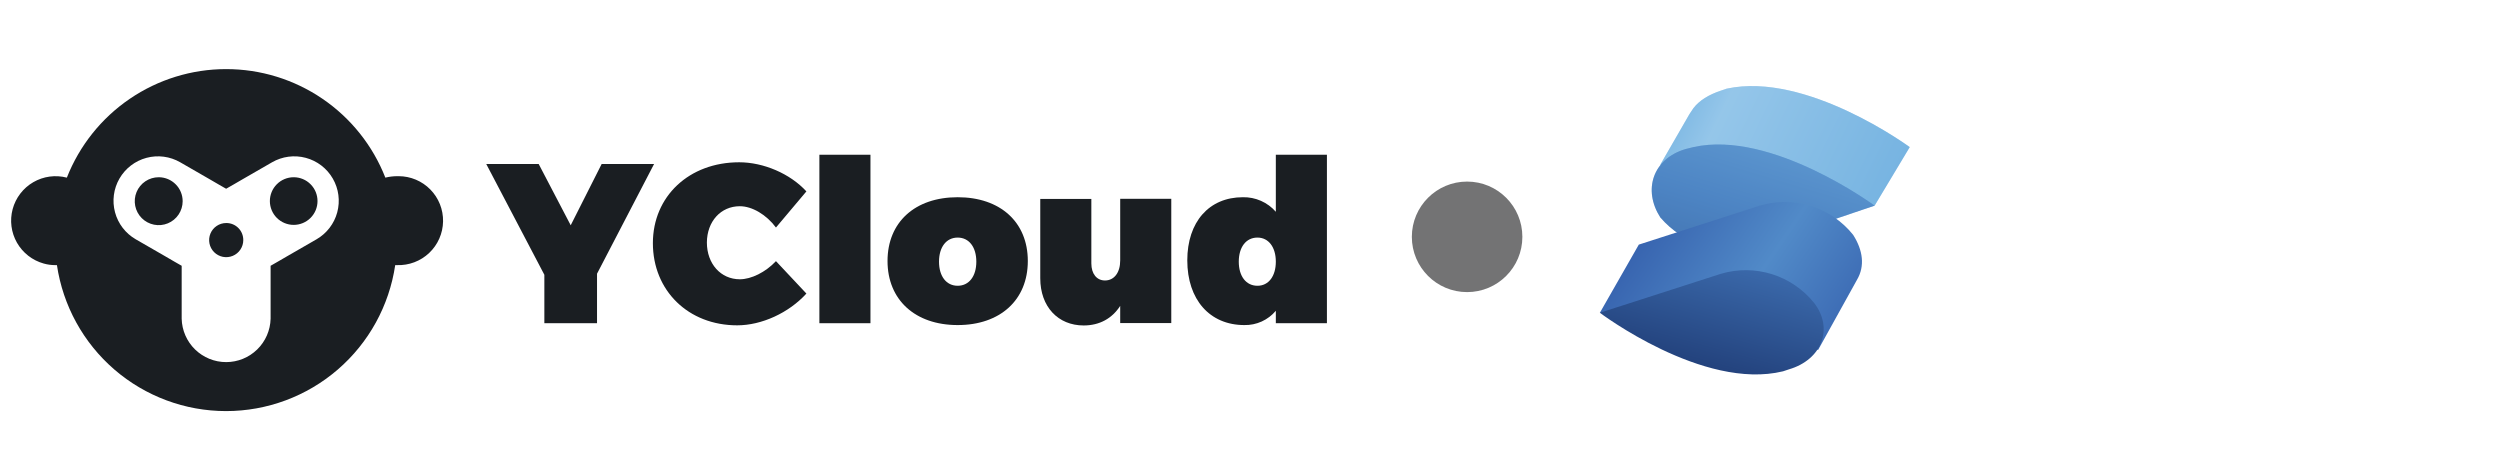
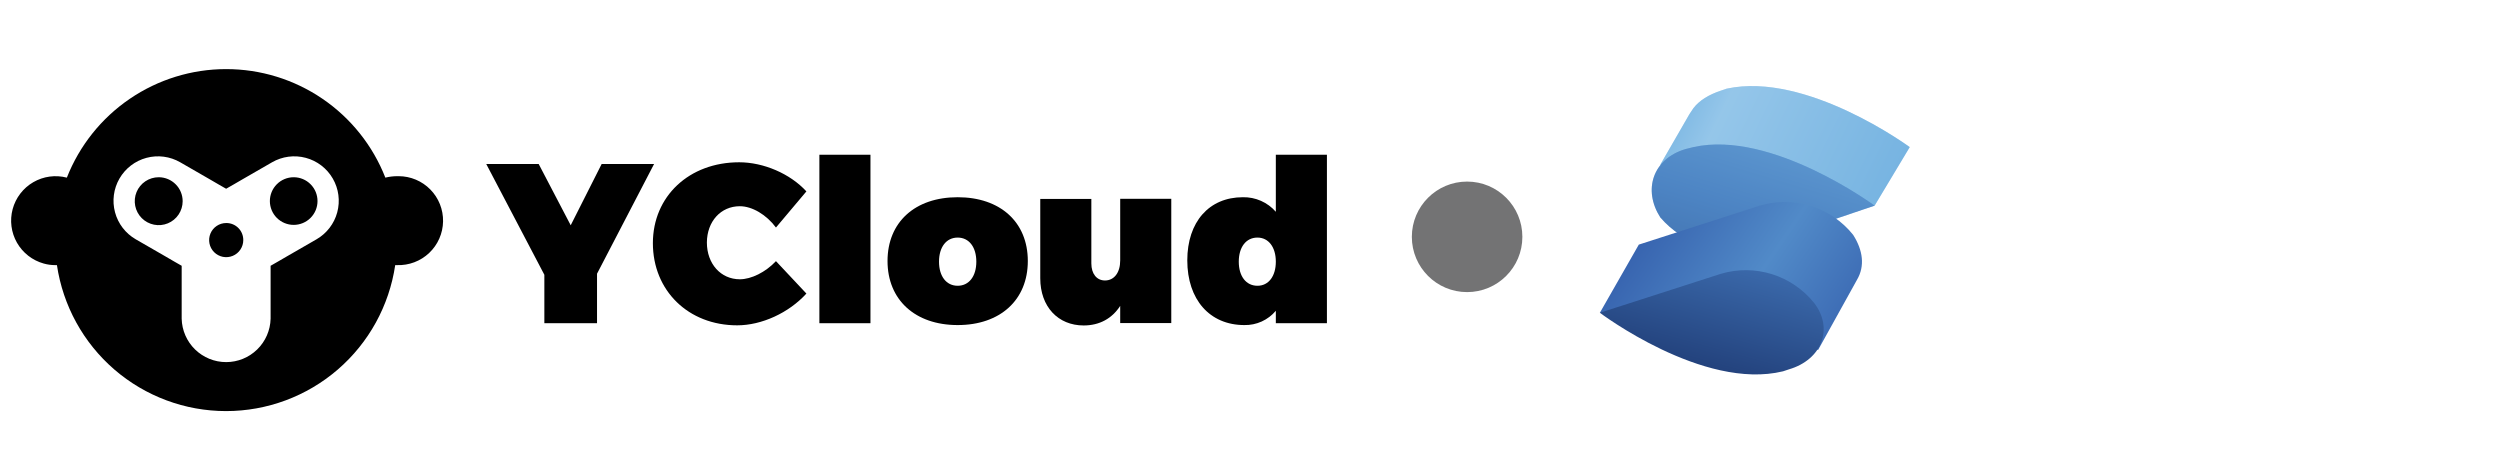
<svg xmlns="http://www.w3.org/2000/svg" fill="none" viewBox="0 0 190 36" class="package-ycloud-logo">
  <g transform="translate(0.5 4.5) scale(1)">
-     <path d="M29.677 8.89C29.377 8.891 29.078 8.929 28.786 9C27.833 6.567 26.167 4.478 24.008 3.007C21.848 1.535 19.295 0.75 16.681 0.752C14.069 0.753 11.518 1.541 9.36 3.012C7.202 4.483 5.537 6.57 4.581 9C3.718 8.775 2.801 8.899 2.029 9.347C1.258 9.795 0.695 10.53 0.462 11.391C0.23 12.252 0.348 13.17 0.789 13.945C1.231 14.72 1.962 15.289 2.821 15.528C3.102 15.608 3.393 15.649 3.686 15.649H3.827C4.284 18.732 5.833 21.548 8.192 23.585C10.552 25.621 13.565 26.742 16.681 26.743C19.798 26.742 22.811 25.622 25.171 23.585C27.53 21.549 29.079 18.732 29.536 15.649H29.677C30.125 15.664 30.572 15.59 30.991 15.431C31.411 15.272 31.795 15.031 32.12 14.722C32.446 14.413 32.706 14.043 32.887 13.632C33.068 13.222 33.165 12.779 33.173 12.331C33.181 11.882 33.1 11.436 32.934 11.019C32.768 10.602 32.52 10.223 32.206 9.903C31.892 9.582 31.517 9.328 31.104 9.154C30.69 8.98 30.246 8.89 29.797 8.89H29.677ZM23.556 13.687L21.303 14.985L20.629 15.377L20.066 15.699V19.722C20.044 20.604 19.679 21.443 19.047 22.059C18.416 22.675 17.569 23.02 16.686 23.02C15.804 23.02 14.957 22.675 14.325 22.059C13.694 21.443 13.328 20.604 13.307 19.722V15.699L12.743 15.377L12.07 14.985L9.817 13.687C9.04 13.239 8.474 12.501 8.242 11.635C8.01 10.769 8.131 9.847 8.579 9.071C9.028 8.294 9.766 7.728 10.632 7.496C11.497 7.264 12.42 7.385 13.196 7.833L15.449 9.131L16.123 9.523L16.686 9.845L17.25 9.523L17.924 9.131L20.177 7.833C20.953 7.385 21.875 7.264 22.741 7.496C23.607 7.728 24.345 8.294 24.793 9.071C25.241 9.847 25.363 10.769 25.131 11.635C24.899 12.501 24.332 13.239 23.556 13.687Z" fill="#1A1E22" />
-     <path d="M11.561 8.97C11.201 8.97 10.849 9.077 10.55 9.277C10.251 9.477 10.017 9.761 9.879 10.094C9.742 10.427 9.706 10.793 9.776 11.146C9.846 11.499 10.02 11.823 10.274 12.078C10.529 12.333 10.853 12.506 11.206 12.576C11.559 12.647 11.925 12.611 12.258 12.473C12.591 12.335 12.875 12.102 13.075 11.802C13.275 11.503 13.382 11.151 13.382 10.791C13.382 10.312 13.193 9.853 12.857 9.513C12.521 9.172 12.065 8.977 11.586 8.97H11.561Z" fill="#1A1E22" />
-     <path d="M16.692 12.45C16.435 12.45 16.184 12.526 15.971 12.669C15.757 12.811 15.591 13.014 15.493 13.251C15.395 13.488 15.369 13.749 15.419 14.001C15.469 14.252 15.593 14.483 15.774 14.665C15.956 14.846 16.187 14.97 16.438 15.02C16.69 15.07 16.951 15.044 17.188 14.946C17.425 14.848 17.628 14.682 17.77 14.468C17.913 14.255 17.989 14.004 17.989 13.748C17.991 13.579 17.959 13.411 17.896 13.255C17.834 13.098 17.74 12.955 17.622 12.835C17.504 12.714 17.363 12.618 17.208 12.552C17.052 12.486 16.886 12.451 16.717 12.45H16.692Z" fill="#1A1E22" />
-     <path d="M21.811 8.97C21.331 8.973 20.873 9.165 20.535 9.506C20.198 9.846 20.009 10.306 20.01 10.786C20.012 11.265 20.203 11.724 20.542 12.063C20.882 12.401 21.341 12.591 21.821 12.591C22.3 12.591 22.76 12.401 23.099 12.063C23.439 11.724 23.63 11.265 23.631 10.786C23.633 10.306 23.444 9.846 23.106 9.506C22.769 9.165 22.31 8.973 21.831 8.97H21.811Z" fill="#1A1E22" />
-     <path d="M45.226 7.964L42.874 12.621L40.44 7.964H36.455L40.871 16.383V20.064H44.874V16.302L49.21 7.964H45.226Z" fill="#1A1E22" />
-     <path d="M55.727 11.173C56.663 11.173 57.749 11.817 58.473 12.792L60.786 10.046C59.549 8.698 57.528 7.833 55.677 7.833C51.875 7.833 49.119 10.418 49.119 13.979C49.119 17.59 51.815 20.225 55.526 20.225C57.387 20.225 59.449 19.28 60.786 17.811L58.473 15.347C57.678 16.192 56.592 16.725 55.727 16.725C54.279 16.725 53.223 15.548 53.223 13.929C53.233 12.329 54.279 11.173 55.727 11.173Z" fill="#1A1E22" />
-     <path d="M65.655 7.26H61.773V20.064H65.655V7.26Z" fill="#1A1E22" />
-     <path d="M72.283 10.489C69.034 10.489 66.952 12.39 66.952 15.337C66.952 18.284 69.044 20.205 72.283 20.205C75.522 20.205 77.614 18.294 77.614 15.337C77.614 12.38 75.522 10.489 72.283 10.489ZM72.283 17.218C71.418 17.218 70.865 16.494 70.865 15.387C70.865 14.281 71.418 13.556 72.283 13.556C73.148 13.556 73.701 14.281 73.701 15.387C73.701 16.494 73.148 17.218 72.283 17.218Z" fill="#1A1E22" />
-     <path d="M84.635 15.297C84.635 16.212 84.182 16.816 83.478 16.816C82.854 16.816 82.442 16.313 82.442 15.518V10.62H78.56V16.645C78.56 18.817 79.917 20.235 81.859 20.235C83.066 20.235 84.021 19.702 84.635 18.747V20.054H88.517V10.61H84.635V15.297Z" fill="#1A1E22" />
-     <path d="M96.463 7.26V11.595C96.152 11.239 95.766 10.955 95.334 10.764C94.901 10.573 94.432 10.479 93.959 10.489C91.384 10.489 89.734 12.37 89.734 15.287C89.734 18.274 91.444 20.205 94.069 20.205C94.524 20.215 94.975 20.122 95.39 19.934C95.804 19.746 96.171 19.467 96.463 19.119V20.064H100.346V7.26H96.463ZM95.065 17.218C94.2 17.218 93.647 16.494 93.647 15.387C93.647 14.281 94.2 13.556 95.065 13.556C95.91 13.556 96.463 14.281 96.463 15.387C96.463 16.494 95.91 17.218 95.07 17.218H95.065Z" fill="#1A1E22" />
+     <path d="M29.677 8.89C29.377 8.891 29.078 8.929 28.786 9C27.833 6.567 26.167 4.478 24.008 3.007C21.848 1.535 19.295 0.75 16.681 0.752C14.069 0.753 11.518 1.541 9.36 3.012C7.202 4.483 5.537 6.57 4.581 9C3.718 8.775 2.801 8.899 2.029 9.347C1.258 9.795 0.695 10.53 0.462 11.391C0.23 12.252 0.348 13.17 0.789 13.945C1.231 14.72 1.962 15.289 2.821 15.528C3.102 15.608 3.393 15.649 3.686 15.649H3.827C4.284 18.732 5.833 21.548 8.192 23.585C10.552 25.621 13.565 26.742 16.681 26.743C19.798 26.742 22.811 25.622 25.171 23.585C27.53 21.549 29.079 18.732 29.536 15.649H29.677C30.125 15.664 30.572 15.59 30.991 15.431C31.411 15.272 31.795 15.031 32.12 14.722C32.446 14.413 32.706 14.043 32.887 13.632C33.068 13.222 33.165 12.779 33.173 12.331C33.181 11.882 33.1 11.436 32.934 11.019C32.768 10.602 32.52 10.223 32.206 9.903C31.892 9.582 31.517 9.328 31.104 9.154C30.69 8.98 30.246 8.89 29.797 8.89H29.677ZM23.556 13.687L21.303 14.985L20.629 15.377L20.066 15.699V19.722C20.044 20.604 19.679 21.443 19.047 22.059C18.416 22.675 17.569 23.02 16.686 23.02C15.804 23.02 14.957 22.675 14.325 22.059C13.694 21.443 13.328 20.604 13.307 19.722V15.699L12.743 15.377L12.07 14.985L9.817 13.687C9.04 13.239 8.474 12.501 8.242 11.635C8.01 10.769 8.131 9.847 8.579 9.071C9.028 8.294 9.766 7.728 10.632 7.496C11.497 7.264 12.42 7.385 13.196 7.833L15.449 9.131L16.123 9.523L16.686 9.845L17.25 9.523L17.924 9.131L20.177 7.833C20.953 7.385 21.875 7.264 22.741 7.496C23.607 7.728 24.345 8.294 24.793 9.071C25.241 9.847 25.363 10.769 25.131 11.635C24.899 12.501 24.332 13.239 23.556 13.687Z" fill="currentColor" />
+     <path d="M11.561 8.97C11.201 8.97 10.849 9.077 10.55 9.277C10.251 9.477 10.017 9.761 9.879 10.094C9.742 10.427 9.706 10.793 9.776 11.146C9.846 11.499 10.02 11.823 10.274 12.078C10.529 12.333 10.853 12.506 11.206 12.576C11.559 12.647 11.925 12.611 12.258 12.473C12.591 12.335 12.875 12.102 13.075 11.802C13.275 11.503 13.382 11.151 13.382 10.791C13.382 10.312 13.193 9.853 12.857 9.513C12.521 9.172 12.065 8.977 11.586 8.97H11.561Z" fill="currentColor" />
+     <path d="M16.692 12.45C16.435 12.45 16.184 12.526 15.971 12.669C15.757 12.811 15.591 13.014 15.493 13.251C15.395 13.488 15.369 13.749 15.419 14.001C15.469 14.252 15.593 14.483 15.774 14.665C15.956 14.846 16.187 14.97 16.438 15.02C16.69 15.07 16.951 15.044 17.188 14.946C17.425 14.848 17.628 14.682 17.77 14.468C17.913 14.255 17.989 14.004 17.989 13.748C17.991 13.579 17.959 13.411 17.896 13.255C17.834 13.098 17.74 12.955 17.622 12.835C17.504 12.714 17.363 12.618 17.208 12.552C17.052 12.486 16.886 12.451 16.717 12.45H16.692Z" fill="currentColor" />
+     <path d="M21.811 8.97C21.331 8.973 20.873 9.165 20.535 9.506C20.198 9.846 20.009 10.306 20.01 10.786C20.012 11.265 20.203 11.724 20.542 12.063C20.882 12.401 21.341 12.591 21.821 12.591C22.3 12.591 22.76 12.401 23.099 12.063C23.439 11.724 23.63 11.265 23.631 10.786C23.633 10.306 23.444 9.846 23.106 9.506C22.769 9.165 22.31 8.973 21.831 8.97H21.811Z" fill="currentColor" />
+     <path d="M45.226 7.964L42.874 12.621L40.44 7.964H36.455L40.871 16.383V20.064H44.874V16.302L49.21 7.964H45.226Z" fill="currentColor" />
+     <path d="M55.727 11.173C56.663 11.173 57.749 11.817 58.473 12.792L60.786 10.046C59.549 8.698 57.528 7.833 55.677 7.833C51.875 7.833 49.119 10.418 49.119 13.979C49.119 17.59 51.815 20.225 55.526 20.225C57.387 20.225 59.449 19.28 60.786 17.811L58.473 15.347C57.678 16.192 56.592 16.725 55.727 16.725C54.279 16.725 53.223 15.548 53.223 13.929C53.233 12.329 54.279 11.173 55.727 11.173Z" fill="currentColor" />
+     <path d="M65.655 7.26H61.773V20.064H65.655V7.26Z" fill="currentColor" />
+     <path d="M72.283 10.489C69.034 10.489 66.952 12.39 66.952 15.337C66.952 18.284 69.044 20.205 72.283 20.205C75.522 20.205 77.614 18.294 77.614 15.337C77.614 12.38 75.522 10.489 72.283 10.489ZM72.283 17.218C71.418 17.218 70.865 16.494 70.865 15.387C70.865 14.281 71.418 13.556 72.283 13.556C73.148 13.556 73.701 14.281 73.701 15.387C73.701 16.494 73.148 17.218 72.283 17.218Z" fill="currentColor" />
+     <path d="M84.635 15.297C84.635 16.212 84.182 16.816 83.478 16.816C82.854 16.816 82.442 16.313 82.442 15.518V10.62H78.56V16.645C78.56 18.817 79.917 20.235 81.859 20.235C83.066 20.235 84.021 19.702 84.635 18.747V20.054H88.517V10.61H84.635V15.297Z" fill="currentColor" />
+     <path d="M96.463 7.26V11.595C96.152 11.239 95.766 10.955 95.334 10.764C94.901 10.573 94.432 10.479 93.959 10.489C91.384 10.489 89.734 12.37 89.734 15.287C89.734 18.274 91.444 20.205 94.069 20.205C94.524 20.215 94.975 20.122 95.39 19.934C95.804 19.746 96.171 19.467 96.463 19.119V20.064H100.346V7.26H96.463ZM95.065 17.218C94.2 17.218 93.647 16.494 93.647 15.387C93.647 14.281 94.2 13.556 95.065 13.556C95.91 13.556 96.463 14.281 96.463 15.387C96.463 16.494 95.91 17.218 95.07 17.218H95.065Z" fill="currentColor" />
  </g>
  <circle cx="111.5" cy="18" r="4.2" fill="#737374" />
  <g transform="translate(26 6)">
    <path fill="#76B3E1" d="M119.14 5.18S111.29-.59 105.22.74l-.44.15c-.9.3-1.63.74-2.08 1.33l-.3.45-2.22 3.85 3.85.74a7.51 7.51 0 0 0 5.63 1.03l6.81 1.34 2.67-4.45Z" />
    <path fill="url(#a)" d="M119.14 5.18S111.29-.59 105.22.74l-.44.15c-.9.3-1.63.74-2.08 1.33l-.3.45-2.22 3.85 3.85.74a7.51 7.51 0 0 0 5.63 1.03l6.81 1.34 2.67-4.45Z" opacity=".3" />
    <path fill="#518AC8" d="m102.7 5.18-.6.15c-2.5.74-3.25 3.11-1.92 5.19a7.01 7.01 0 0 0 7.11 2.22l9.18-3.11s-7.84-5.78-13.77-4.45Z" />
    <path fill="url(#b)" d="m102.7 5.18-.6.15c-2.5.74-3.25 3.11-1.92 5.19a7.01 7.01 0 0 0 7.11 2.22l9.18-3.11s-7.84-5.78-13.77-4.45Z" opacity=".3" />
    <path fill="url(#c)" d="M114.84 11.85a6.66 6.66 0 0 0-7.1-2.22l-9.19 2.96-2.96 5.18 16.59 2.82 2.96-5.34c.6-1.03.45-2.22-.3-3.4Z" />
    <path fill="url(#d)" d="M111.88 17.03a6.66 6.66 0 0 0-7.1-2.22l-9.19 2.96s7.85 5.93 13.92 4.45l.45-.15c2.52-.74 3.4-3.11 1.92-5.04Z" />
    <defs>
      <linearGradient id="a" x1="99.07" x2="117.51" y1=".44" y2="9.4" gradientUnits="userSpaceOnUse">
        <stop offset=".1" stop-color="#76B3E1" />
        <stop offset=".3" stop-color="#DCF2FD" />
        <stop offset="1" stop-color="#76B3E1" />
      </linearGradient>
      <linearGradient id="b" x1="109.19" x2="105.96" y1="4.83" y2="15.58" gradientUnits="userSpaceOnUse">
        <stop stop-color="#76B3E1" />
        <stop offset=".5" stop-color="#4377BB" />
        <stop offset="1" stop-color="#1F3B77" />
      </linearGradient>
      <linearGradient id="c" x1="97.72" x2="116.37" y1="9.51" y2="22.19" gradientUnits="userSpaceOnUse">
        <stop stop-color="#315AA9" />
        <stop offset=".5" stop-color="#518AC8" />
        <stop offset="1" stop-color="#315AA9" />
      </linearGradient>
      <linearGradient id="d" x1="106.14" x2="98.61" y1="11.03" y2="38.62" gradientUnits="userSpaceOnUse">
        <stop stop-color="#4377BB" />
        <stop offset=".5" stop-color="#1A336B" />
        <stop offset="1" stop-color="#1A336B" />
      </linearGradient>
    </defs>
  </g>
</svg>
